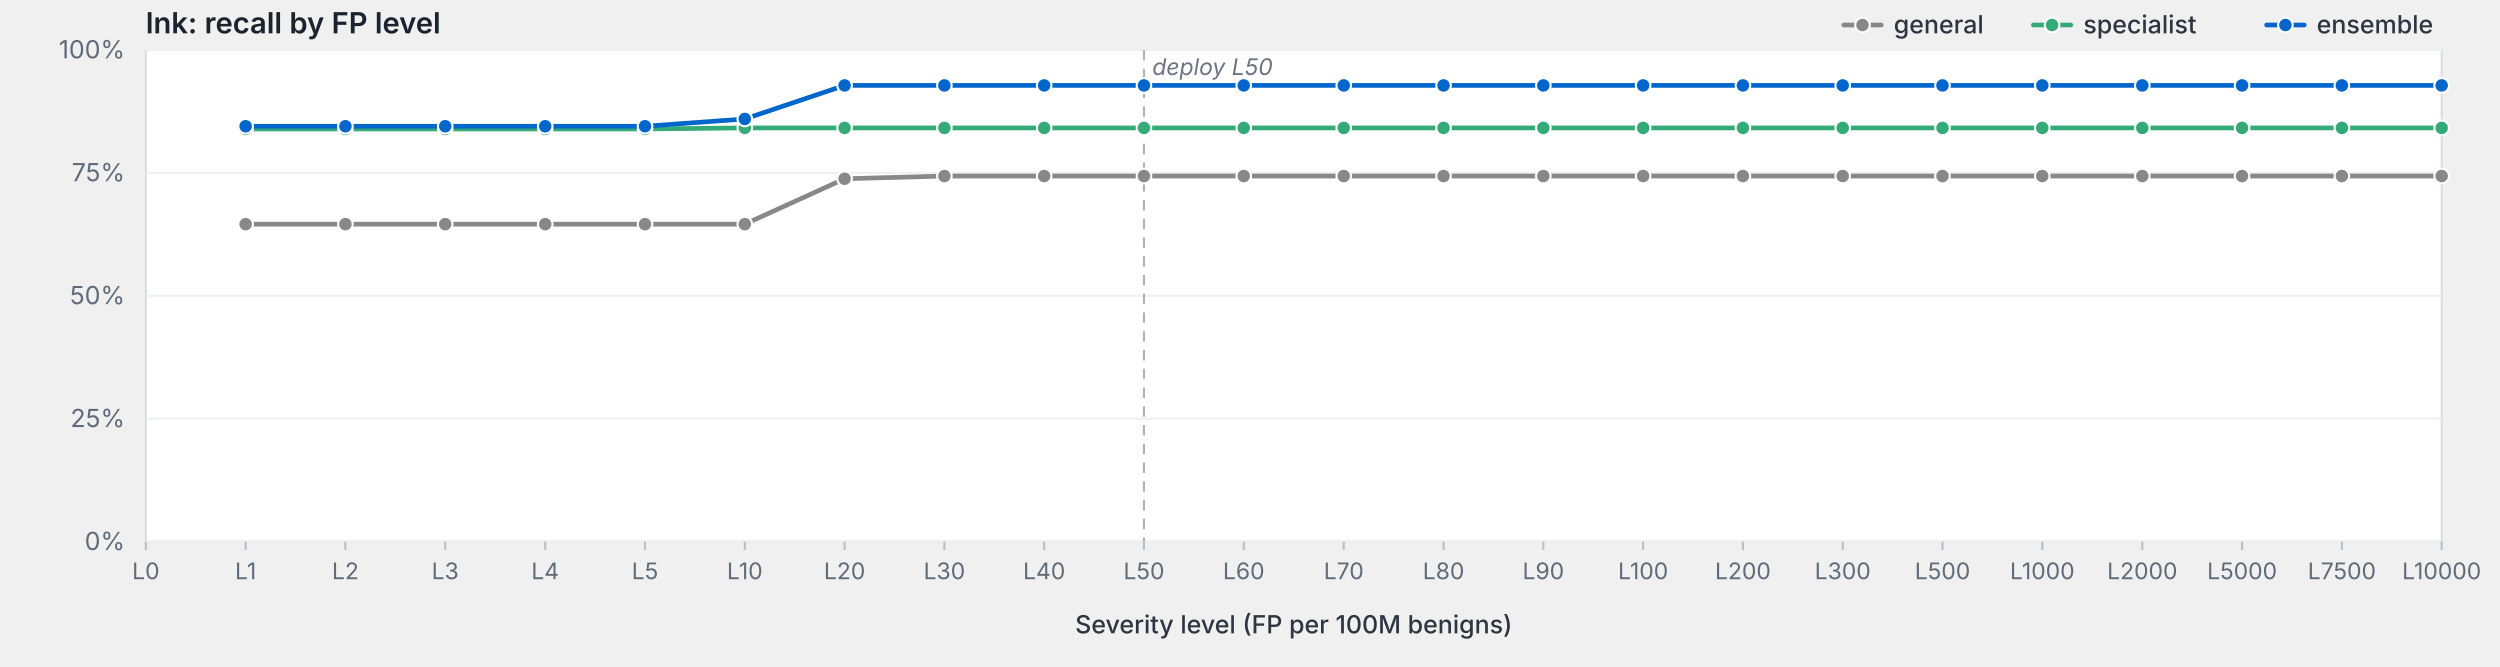
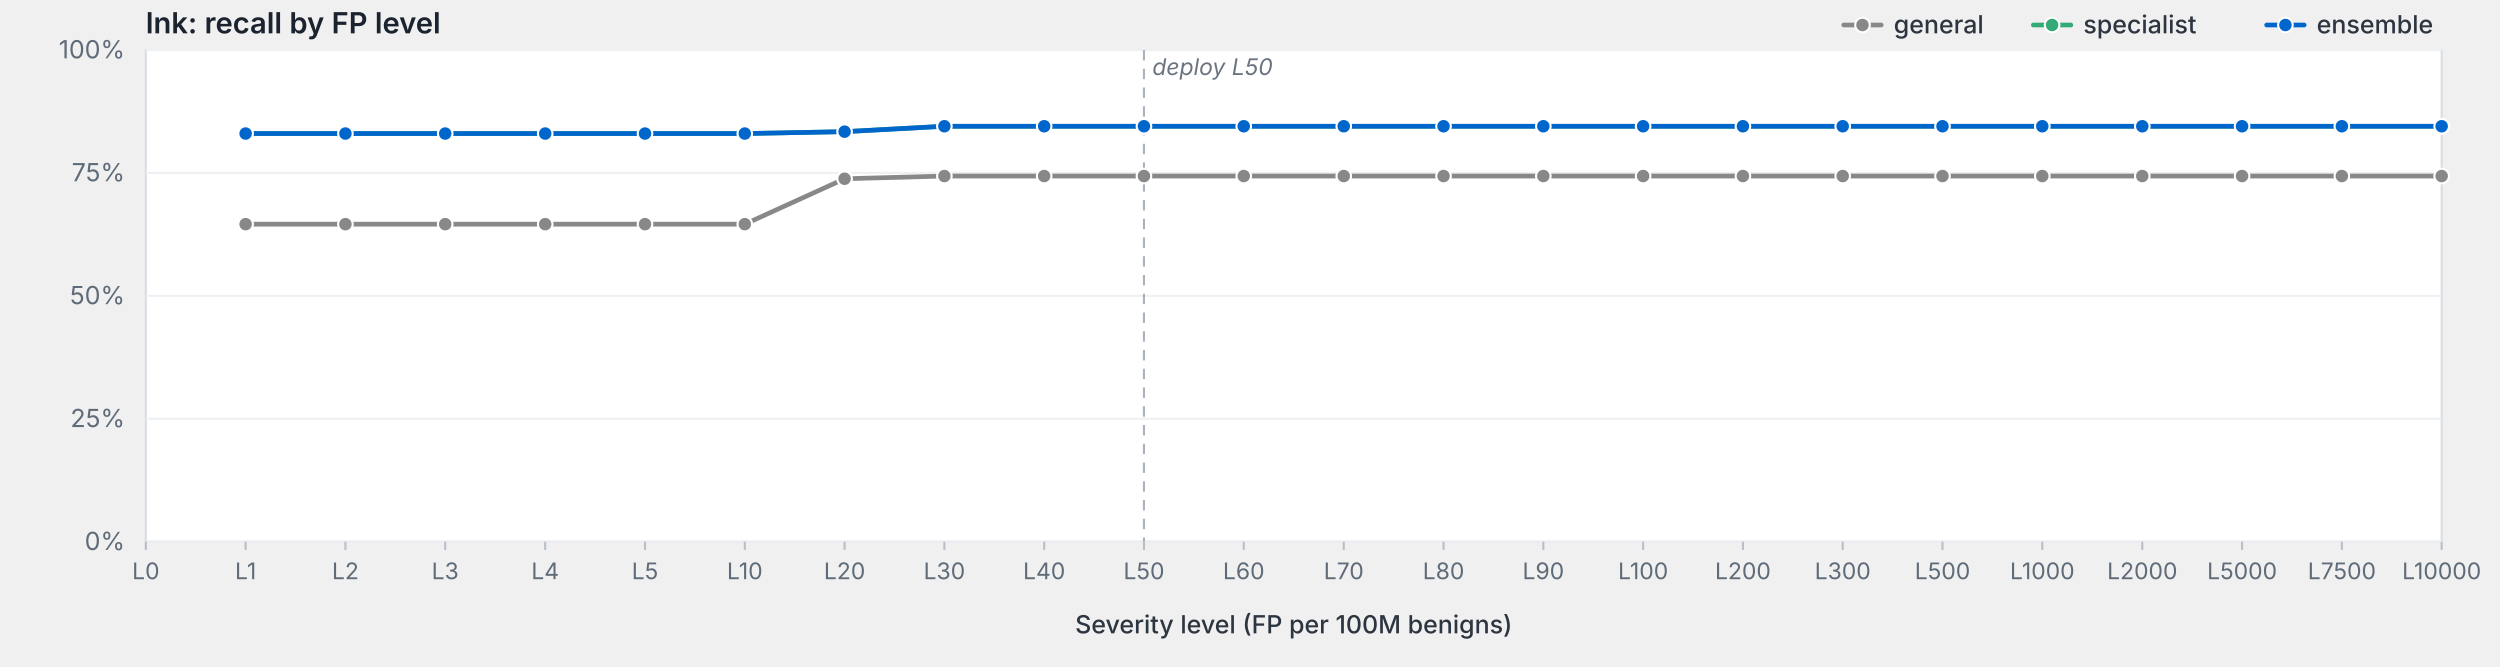
<svg xmlns="http://www.w3.org/2000/svg" viewBox="0 0 1200 320" width="1200" height="320" preserveAspectRatio="xMidYMid meet" role="img" aria-label="lnk: recall by FP level">
  <style>svg { background: #fdfdfd; }.frame { fill: #fff; stroke: #d8dde3; stroke-width: 1; }.grid { stroke: #eef0f3; stroke-width: 1; }.tick { stroke: #b8bfc7; stroke-width: 1; }.axis-label { fill: #5f6b78; font-family: -apple-system, BlinkMacSystemFont, "Segoe UI", system-ui, sans-serif; font-size: 12px; }.x-label { fill: #5f6b78; font-family: -apple-system, BlinkMacSystemFont, "Segoe UI", system-ui, sans-serif; font-size: 11px; }.axis-title { fill: #2d3540; font-family: -apple-system, BlinkMacSystemFont, "Segoe UI", system-ui, sans-serif; font-size: 12px; font-weight: 500; }.title { fill: #1a232e; font-family: -apple-system, BlinkMacSystemFont, "Segoe UI", system-ui, sans-serif; font-size: 14px; font-weight: 600; }.deploy-marker { stroke: #aab2bd; stroke-width: 1; stroke-dasharray: 5,4; }.deploy-label { fill: #6b7480; font-family: -apple-system, BlinkMacSystemFont, "Segoe UI", system-ui, sans-serif; font-size: 11px; font-style: italic; }.curve { fill: none; stroke-width: 2.25; stroke-linejoin: round; stroke-linecap: round; }.marker { stroke: #fff; stroke-width: 1; }.legend-text { fill: #2d3540; font-family: -apple-system, BlinkMacSystemFont, "Segoe UI", system-ui, sans-serif; font-size: 12px; font-weight: 500; }</style>
  <text class="title" x="70" y="16">lnk: recall by FP level</text>
  <rect class="frame" x="70" y="24" width="1102" height="236" />
  <line class="grid" x1="70" y1="260.0" x2="1172" y2="260.0" />
  <text class="axis-label" x="60" y="264.0" text-anchor="end">0%</text>
  <line class="grid" x1="70" y1="201.0" x2="1172" y2="201.0" />
  <text class="axis-label" x="60" y="205.0" text-anchor="end">25%</text>
  <line class="grid" x1="70" y1="142.0" x2="1172" y2="142.0" />
  <text class="axis-label" x="60" y="146.0" text-anchor="end">50%</text>
  <line class="grid" x1="70" y1="83.0" x2="1172" y2="83.0" />
  <text class="axis-label" x="60" y="87.0" text-anchor="end">75%</text>
  <line class="grid" x1="70" y1="24.0" x2="1172" y2="24.0" />
  <text class="axis-label" x="60" y="28.0" text-anchor="end">100%</text>
  <line class="deploy-marker" x1="549.1" y1="24" x2="549.1" y2="260" />
  <text class="deploy-label" x="553.1" y="36" text-anchor="start">deploy L50</text>
  <line class="tick" x1="70.0" y1="260" x2="70.0" y2="264" />
  <text class="x-label" x="70.0" y="278" text-anchor="middle">L0</text>
  <line class="tick" x1="117.9" y1="260" x2="117.9" y2="264" />
  <text class="x-label" x="117.9" y="278" text-anchor="middle">L1</text>
  <line class="tick" x1="165.8" y1="260" x2="165.8" y2="264" />
  <text class="x-label" x="165.8" y="278" text-anchor="middle">L2</text>
  <line class="tick" x1="213.7" y1="260" x2="213.7" y2="264" />
  <text class="x-label" x="213.7" y="278" text-anchor="middle">L3</text>
  <line class="tick" x1="261.7" y1="260" x2="261.7" y2="264" />
  <text class="x-label" x="261.7" y="278" text-anchor="middle">L4</text>
  <line class="tick" x1="309.6" y1="260" x2="309.6" y2="264" />
  <text class="x-label" x="309.6" y="278" text-anchor="middle">L5</text>
  <line class="tick" x1="357.5" y1="260" x2="357.5" y2="264" />
  <text class="x-label" x="357.5" y="278" text-anchor="middle">L10</text>
  <line class="tick" x1="405.4" y1="260" x2="405.4" y2="264" />
  <text class="x-label" x="405.4" y="278" text-anchor="middle">L20</text>
  <line class="tick" x1="453.3" y1="260" x2="453.3" y2="264" />
  <text class="x-label" x="453.3" y="278" text-anchor="middle">L30</text>
  <line class="tick" x1="501.2" y1="260" x2="501.2" y2="264" />
  <text class="x-label" x="501.2" y="278" text-anchor="middle">L40</text>
  <line class="tick" x1="549.1" y1="260" x2="549.1" y2="264" />
  <text class="x-label" x="549.1" y="278" text-anchor="middle">L50</text>
  <line class="tick" x1="597.0" y1="260" x2="597.0" y2="264" />
  <text class="x-label" x="597.0" y="278" text-anchor="middle">L60</text>
  <line class="tick" x1="645.0" y1="260" x2="645.0" y2="264" />
  <text class="x-label" x="645.0" y="278" text-anchor="middle">L70</text>
  <line class="tick" x1="692.9" y1="260" x2="692.9" y2="264" />
  <text class="x-label" x="692.9" y="278" text-anchor="middle">L80</text>
  <line class="tick" x1="740.8" y1="260" x2="740.8" y2="264" />
  <text class="x-label" x="740.8" y="278" text-anchor="middle">L90</text>
  <line class="tick" x1="788.7" y1="260" x2="788.7" y2="264" />
  <text class="x-label" x="788.7" y="278" text-anchor="middle">L100</text>
  <line class="tick" x1="836.6" y1="260" x2="836.6" y2="264" />
  <text class="x-label" x="836.6" y="278" text-anchor="middle">L200</text>
  <line class="tick" x1="884.5" y1="260" x2="884.5" y2="264" />
  <text class="x-label" x="884.5" y="278" text-anchor="middle">L300</text>
  <line class="tick" x1="932.4" y1="260" x2="932.4" y2="264" />
  <text class="x-label" x="932.4" y="278" text-anchor="middle">L500</text>
  <line class="tick" x1="980.3" y1="260" x2="980.3" y2="264" />
  <text class="x-label" x="980.3" y="278" text-anchor="middle">L1000</text>
  <line class="tick" x1="1028.3" y1="260" x2="1028.3" y2="264" />
  <text class="x-label" x="1028.3" y="278" text-anchor="middle">L2000</text>
  <line class="tick" x1="1076.2" y1="260" x2="1076.2" y2="264" />
  <text class="x-label" x="1076.2" y="278" text-anchor="middle">L5000</text>
  <line class="tick" x1="1124.1" y1="260" x2="1124.1" y2="264" />
  <text class="x-label" x="1124.1" y="278" text-anchor="middle">L7500</text>
  <line class="tick" x1="1172.0" y1="260" x2="1172.0" y2="264" />
  <text class="x-label" x="1172.0" y="278" text-anchor="middle">L10000</text>
  <text class="axis-title" x="621.0" y="304" text-anchor="middle">Severity level (FP per 100M benigns)</text>
  <path class="curve" d="M117.9,107.6 L165.8,107.6 L213.7,107.6 L261.7,107.6 L309.6,107.6 L357.5,107.6 L405.4,85.8 L453.3,84.5 L501.2,84.5 L549.1,84.5 L597.0,84.5 L645.0,84.5 L692.9,84.5 L740.8,84.5 L788.7,84.5 L836.6,84.5 L884.5,84.5 L932.4,84.5 L980.3,84.5 L1028.3,84.5 L1076.2,84.5 L1124.1,84.5 L1172.0,84.5" stroke="#888" />
  <circle class="marker" cx="117.9" cy="107.6" r="3.5" fill="#888" />
  <circle class="marker" cx="165.8" cy="107.6" r="3.5" fill="#888" />
  <circle class="marker" cx="213.7" cy="107.6" r="3.5" fill="#888" />
  <circle class="marker" cx="261.7" cy="107.6" r="3.5" fill="#888" />
  <circle class="marker" cx="309.6" cy="107.6" r="3.5" fill="#888" />
  <circle class="marker" cx="357.5" cy="107.6" r="3.5" fill="#888" />
  <circle class="marker" cx="405.4" cy="85.8" r="3.5" fill="#888" />
  <circle class="marker" cx="453.3" cy="84.5" r="3.5" fill="#888" />
  <circle class="marker" cx="501.2" cy="84.5" r="3.5" fill="#888" />
  <circle class="marker" cx="549.1" cy="84.5" r="3.5" fill="#888" />
  <circle class="marker" cx="597.0" cy="84.5" r="3.5" fill="#888" />
  <circle class="marker" cx="645.0" cy="84.5" r="3.5" fill="#888" />
  <circle class="marker" cx="692.9" cy="84.5" r="3.5" fill="#888" />
  <circle class="marker" cx="740.8" cy="84.5" r="3.5" fill="#888" />
  <circle class="marker" cx="788.7" cy="84.5" r="3.5" fill="#888" />
  <circle class="marker" cx="836.6" cy="84.5" r="3.5" fill="#888" />
  <circle class="marker" cx="884.5" cy="84.5" r="3.5" fill="#888" />
  <circle class="marker" cx="932.4" cy="84.5" r="3.5" fill="#888" />
  <circle class="marker" cx="980.3" cy="84.5" r="3.5" fill="#888" />
  <circle class="marker" cx="1028.3" cy="84.5" r="3.5" fill="#888" />
  <circle class="marker" cx="1076.2" cy="84.5" r="3.5" fill="#888" />
  <circle class="marker" cx="1124.1" cy="84.5" r="3.5" fill="#888" />
  <circle class="marker" cx="1172.0" cy="84.5" r="3.5" fill="#888" />
-   <path class="curve" d="M117.9,61.9 L165.8,61.9 L213.7,61.9 L261.7,61.9 L309.6,61.9 L357.5,61.4 L405.4,61.4 L453.3,61.4 L501.2,61.4 L549.1,61.4 L597.0,61.4 L645.0,61.4 L692.9,61.4 L740.8,61.4 L788.7,61.4 L836.6,61.4 L884.5,61.4 L932.4,61.4 L980.3,61.4 L1028.3,61.4 L1076.2,61.4 L1124.1,61.4 L1172.0,61.4" stroke="#3a7" />
-   <circle class="marker" cx="117.9" cy="61.9" r="3.5" fill="#3a7" />
-   <circle class="marker" cx="165.8" cy="61.9" r="3.5" fill="#3a7" />
-   <circle class="marker" cx="213.7" cy="61.9" r="3.5" fill="#3a7" />
-   <circle class="marker" cx="261.7" cy="61.9" r="3.5" fill="#3a7" />
-   <circle class="marker" cx="309.6" cy="61.9" r="3.5" fill="#3a7" />
-   <circle class="marker" cx="357.5" cy="61.4" r="3.5" fill="#3a7" />
-   <circle class="marker" cx="405.4" cy="61.4" r="3.5" fill="#3a7" />
-   <circle class="marker" cx="453.3" cy="61.4" r="3.5" fill="#3a7" />
-   <circle class="marker" cx="501.2" cy="61.4" r="3.5" fill="#3a7" />
-   <circle class="marker" cx="549.1" cy="61.4" r="3.5" fill="#3a7" />
-   <circle class="marker" cx="597.0" cy="61.4" r="3.5" fill="#3a7" />
-   <circle class="marker" cx="645.0" cy="61.4" r="3.5" fill="#3a7" />
-   <circle class="marker" cx="692.9" cy="61.4" r="3.5" fill="#3a7" />
-   <circle class="marker" cx="740.8" cy="61.4" r="3.5" fill="#3a7" />
-   <circle class="marker" cx="788.7" cy="61.4" r="3.5" fill="#3a7" />
-   <circle class="marker" cx="836.6" cy="61.4" r="3.5" fill="#3a7" />
-   <circle class="marker" cx="884.5" cy="61.4" r="3.5" fill="#3a7" />
-   <circle class="marker" cx="932.4" cy="61.4" r="3.5" fill="#3a7" />
-   <circle class="marker" cx="980.3" cy="61.4" r="3.5" fill="#3a7" />
-   <circle class="marker" cx="1028.3" cy="61.4" r="3.5" fill="#3a7" />
-   <circle class="marker" cx="1076.2" cy="61.4" r="3.5" fill="#3a7" />
-   <circle class="marker" cx="1124.1" cy="61.4" r="3.5" fill="#3a7" />
-   <circle class="marker" cx="1172.0" cy="61.4" r="3.5" fill="#3a7" />
-   <path class="curve" d="M117.9,60.6 L165.8,60.6 L213.7,60.6 L261.7,60.6 L309.6,60.6 L357.5,57.1 L405.4,41.0 L453.3,41.0 L501.2,41.0 L549.1,41.0 L597.0,41.0 L645.0,41.0 L692.9,41.0 L740.8,41.0 L788.7,41.0 L836.6,41.0 L884.5,41.0 L932.4,41.0 L980.3,41.0 L1028.3,41.0 L1076.2,41.0 L1124.1,41.0 L1172.0,41.0" stroke="#06c" />
-   <circle class="marker" cx="117.9" cy="60.6" r="3.5" fill="#06c" />
-   <circle class="marker" cx="165.8" cy="60.6" r="3.5" fill="#06c" />
-   <circle class="marker" cx="213.7" cy="60.6" r="3.5" fill="#06c" />
-   <circle class="marker" cx="261.7" cy="60.6" r="3.5" fill="#06c" />
-   <circle class="marker" cx="309.6" cy="60.6" r="3.5" fill="#06c" />
-   <circle class="marker" cx="357.5" cy="57.1" r="3.5" fill="#06c" />
-   <circle class="marker" cx="405.4" cy="41.0" r="3.5" fill="#06c" />
-   <circle class="marker" cx="453.3" cy="41.0" r="3.5" fill="#06c" />
-   <circle class="marker" cx="501.2" cy="41.0" r="3.5" fill="#06c" />
-   <circle class="marker" cx="549.1" cy="41.0" r="3.5" fill="#06c" />
-   <circle class="marker" cx="597.0" cy="41.0" r="3.5" fill="#06c" />
-   <circle class="marker" cx="645.0" cy="41.0" r="3.5" fill="#06c" />
-   <circle class="marker" cx="692.9" cy="41.0" r="3.5" fill="#06c" />
-   <circle class="marker" cx="740.8" cy="41.0" r="3.5" fill="#06c" />
-   <circle class="marker" cx="788.7" cy="41.0" r="3.5" fill="#06c" />
-   <circle class="marker" cx="836.6" cy="41.0" r="3.5" fill="#06c" />
-   <circle class="marker" cx="884.5" cy="41.0" r="3.5" fill="#06c" />
-   <circle class="marker" cx="932.4" cy="41.0" r="3.5" fill="#06c" />
-   <circle class="marker" cx="980.3" cy="41.0" r="3.5" fill="#06c" />
-   <circle class="marker" cx="1028.3" cy="41.0" r="3.5" fill="#06c" />
-   <circle class="marker" cx="1076.2" cy="41.0" r="3.5" fill="#06c" />
-   <circle class="marker" cx="1124.1" cy="41.0" r="3.5" fill="#06c" />
-   <circle class="marker" cx="1172.0" cy="41.0" r="3.5" fill="#06c" />
+   <path class="curve" d="M117.9,64.1 L165.8,64.1 L213.7,64.1 L261.7,64.1 L309.6,64.1 L357.5,64.1 L405.4,63.2 L453.3,60.6 L501.2,60.6 L549.1,60.6 L597.0,60.6 L645.0,60.6 L692.9,60.6 L740.8,60.6 L788.7,60.6 L836.6,60.6 L884.5,60.6 L932.4,60.6 L980.3,60.6 L1028.3,60.6 L1076.2,60.6 L1124.1,60.6 L1172.0,60.6" stroke="#3a7" />
+   <circle class="marker" cx="117.9" cy="64.1" r="3.5" fill="#3a7" />
+   <circle class="marker" cx="165.8" cy="64.1" r="3.5" fill="#3a7" />
+   <circle class="marker" cx="213.7" cy="64.1" r="3.5" fill="#3a7" />
+   <circle class="marker" cx="261.7" cy="64.1" r="3.5" fill="#3a7" />
+   <circle class="marker" cx="309.6" cy="64.1" r="3.5" fill="#3a7" />
+   <circle class="marker" cx="357.5" cy="64.1" r="3.5" fill="#3a7" />
+   <circle class="marker" cx="405.4" cy="63.2" r="3.5" fill="#3a7" />
+   <circle class="marker" cx="453.3" cy="60.6" r="3.5" fill="#3a7" />
+   <circle class="marker" cx="501.2" cy="60.6" r="3.5" fill="#3a7" />
+   <circle class="marker" cx="549.1" cy="60.6" r="3.5" fill="#3a7" />
+   <circle class="marker" cx="597.0" cy="60.6" r="3.5" fill="#3a7" />
+   <circle class="marker" cx="645.0" cy="60.6" r="3.5" fill="#3a7" />
+   <circle class="marker" cx="692.9" cy="60.6" r="3.5" fill="#3a7" />
+   <circle class="marker" cx="740.8" cy="60.6" r="3.5" fill="#3a7" />
+   <circle class="marker" cx="788.7" cy="60.6" r="3.5" fill="#3a7" />
+   <circle class="marker" cx="836.6" cy="60.6" r="3.5" fill="#3a7" />
+   <circle class="marker" cx="884.5" cy="60.6" r="3.5" fill="#3a7" />
+   <circle class="marker" cx="932.4" cy="60.6" r="3.5" fill="#3a7" />
+   <circle class="marker" cx="980.3" cy="60.6" r="3.5" fill="#3a7" />
+   <circle class="marker" cx="1028.3" cy="60.6" r="3.5" fill="#3a7" />
+   <circle class="marker" cx="1076.2" cy="60.6" r="3.5" fill="#3a7" />
+   <circle class="marker" cx="1124.1" cy="60.6" r="3.5" fill="#3a7" />
+   <circle class="marker" cx="1172.0" cy="60.6" r="3.5" fill="#3a7" />
+   <path class="curve" d="M117.9,64.1 L165.8,64.1 L213.7,64.1 L261.7,64.1 L309.6,64.1 L357.5,64.1 L405.4,63.2 L453.3,60.6 L501.2,60.6 L549.1,60.6 L597.0,60.6 L645.0,60.6 L692.9,60.6 L740.8,60.6 L788.7,60.6 L836.6,60.6 L884.5,60.6 L932.4,60.6 L980.3,60.6 L1028.3,60.6 L1076.2,60.6 L1124.1,60.6 L1172.0,60.6" stroke="#06c" />
+   <circle class="marker" cx="117.9" cy="64.1" r="3.5" fill="#06c" />
+   <circle class="marker" cx="165.8" cy="64.1" r="3.5" fill="#06c" />
+   <circle class="marker" cx="213.7" cy="64.1" r="3.5" fill="#06c" />
+   <circle class="marker" cx="261.7" cy="64.1" r="3.5" fill="#06c" />
+   <circle class="marker" cx="309.6" cy="64.1" r="3.5" fill="#06c" />
+   <circle class="marker" cx="357.5" cy="64.1" r="3.5" fill="#06c" />
+   <circle class="marker" cx="405.4" cy="63.2" r="3.5" fill="#06c" />
+   <circle class="marker" cx="453.3" cy="60.6" r="3.5" fill="#06c" />
+   <circle class="marker" cx="501.2" cy="60.6" r="3.5" fill="#06c" />
+   <circle class="marker" cx="549.1" cy="60.6" r="3.5" fill="#06c" />
+   <circle class="marker" cx="597.0" cy="60.6" r="3.5" fill="#06c" />
+   <circle class="marker" cx="645.0" cy="60.6" r="3.5" fill="#06c" />
+   <circle class="marker" cx="692.9" cy="60.6" r="3.5" fill="#06c" />
+   <circle class="marker" cx="740.8" cy="60.6" r="3.5" fill="#06c" />
+   <circle class="marker" cx="788.7" cy="60.6" r="3.5" fill="#06c" />
+   <circle class="marker" cx="836.6" cy="60.6" r="3.5" fill="#06c" />
+   <circle class="marker" cx="884.5" cy="60.6" r="3.5" fill="#06c" />
+   <circle class="marker" cx="932.4" cy="60.6" r="3.5" fill="#06c" />
+   <circle class="marker" cx="980.3" cy="60.6" r="3.5" fill="#06c" />
+   <circle class="marker" cx="1028.3" cy="60.6" r="3.5" fill="#06c" />
+   <circle class="marker" cx="1076.2" cy="60.6" r="3.5" fill="#06c" />
+   <circle class="marker" cx="1124.1" cy="60.6" r="3.5" fill="#06c" />
+   <circle class="marker" cx="1172.0" cy="60.6" r="3.5" fill="#06c" />
  <line x1="1088.0" y1="12.0" x2="1106.0" y2="12.0" stroke="#06c" stroke-width="2.25" stroke-linecap="round" />
  <circle cx="1097.0" cy="12.0" r="3.5" fill="#06c" stroke="#fff" stroke-width="1" />
  <text class="legend-text" x="1112.0" y="16.0">ensemble</text>
  <line x1="976.0" y1="12.0" x2="994.0" y2="12.0" stroke="#3a7" stroke-width="2.25" stroke-linecap="round" />
  <circle cx="985.0" cy="12.0" r="3.5" fill="#3a7" stroke="#fff" stroke-width="1" />
  <text class="legend-text" x="1000.0" y="16.0">specialist</text>
  <line x1="885.0" y1="12.0" x2="903.0" y2="12.0" stroke="#888" stroke-width="2.25" stroke-linecap="round" />
  <circle cx="894.0" cy="12.0" r="3.5" fill="#888" stroke="#fff" stroke-width="1" />
  <text class="legend-text" x="909.0" y="16.0">general</text>
</svg>
